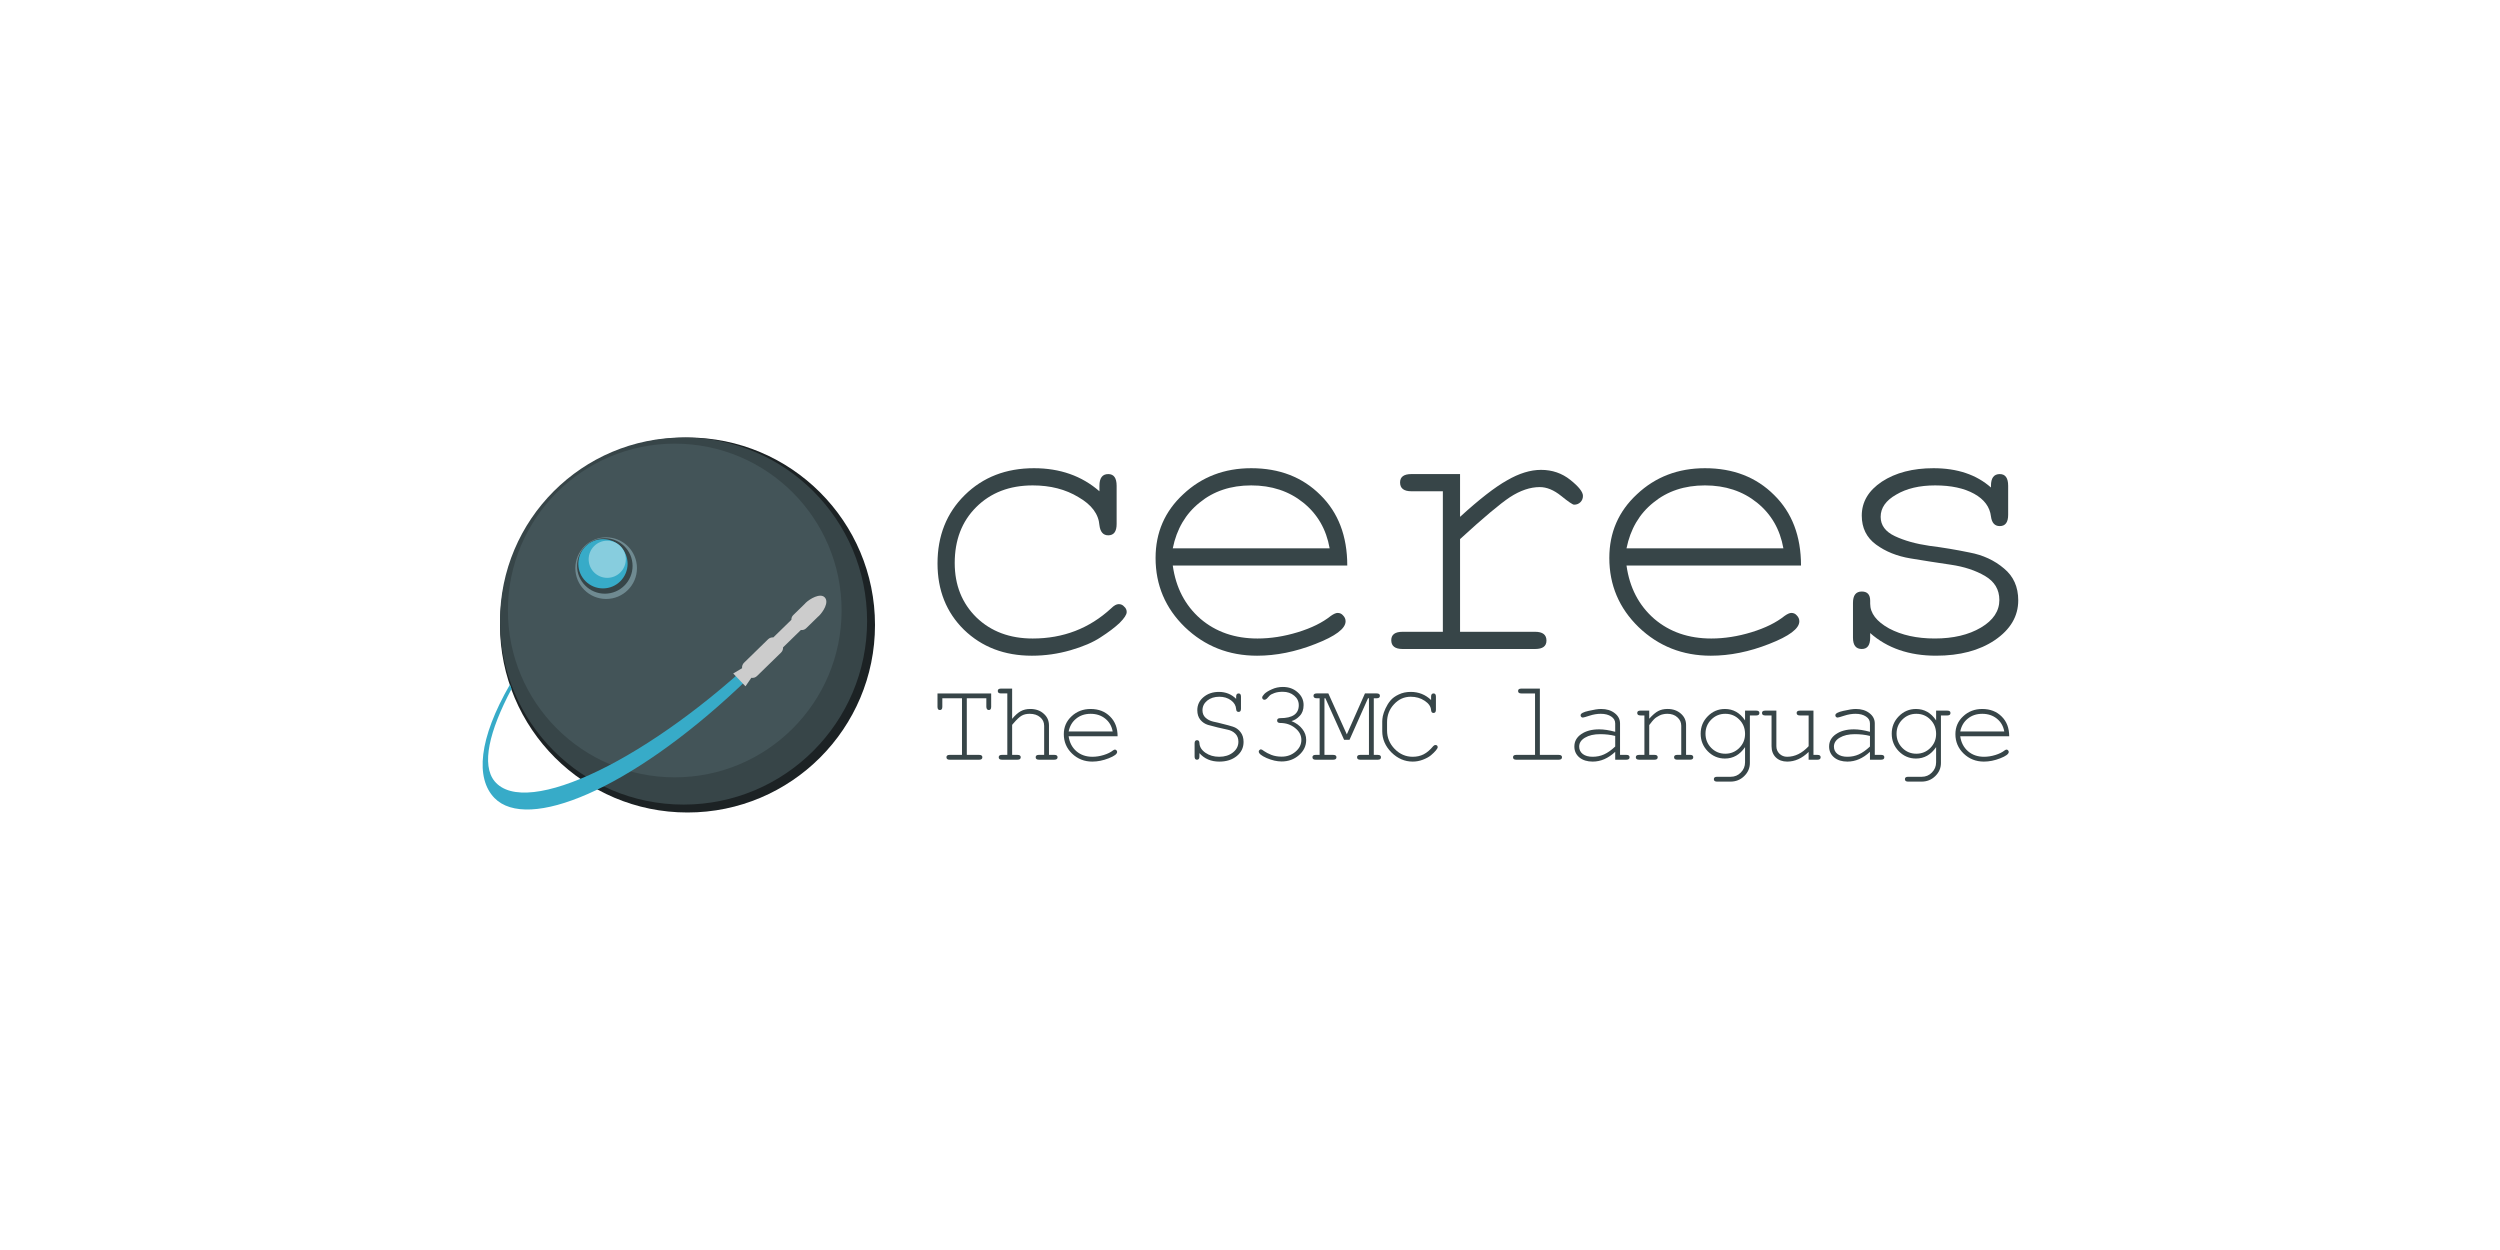
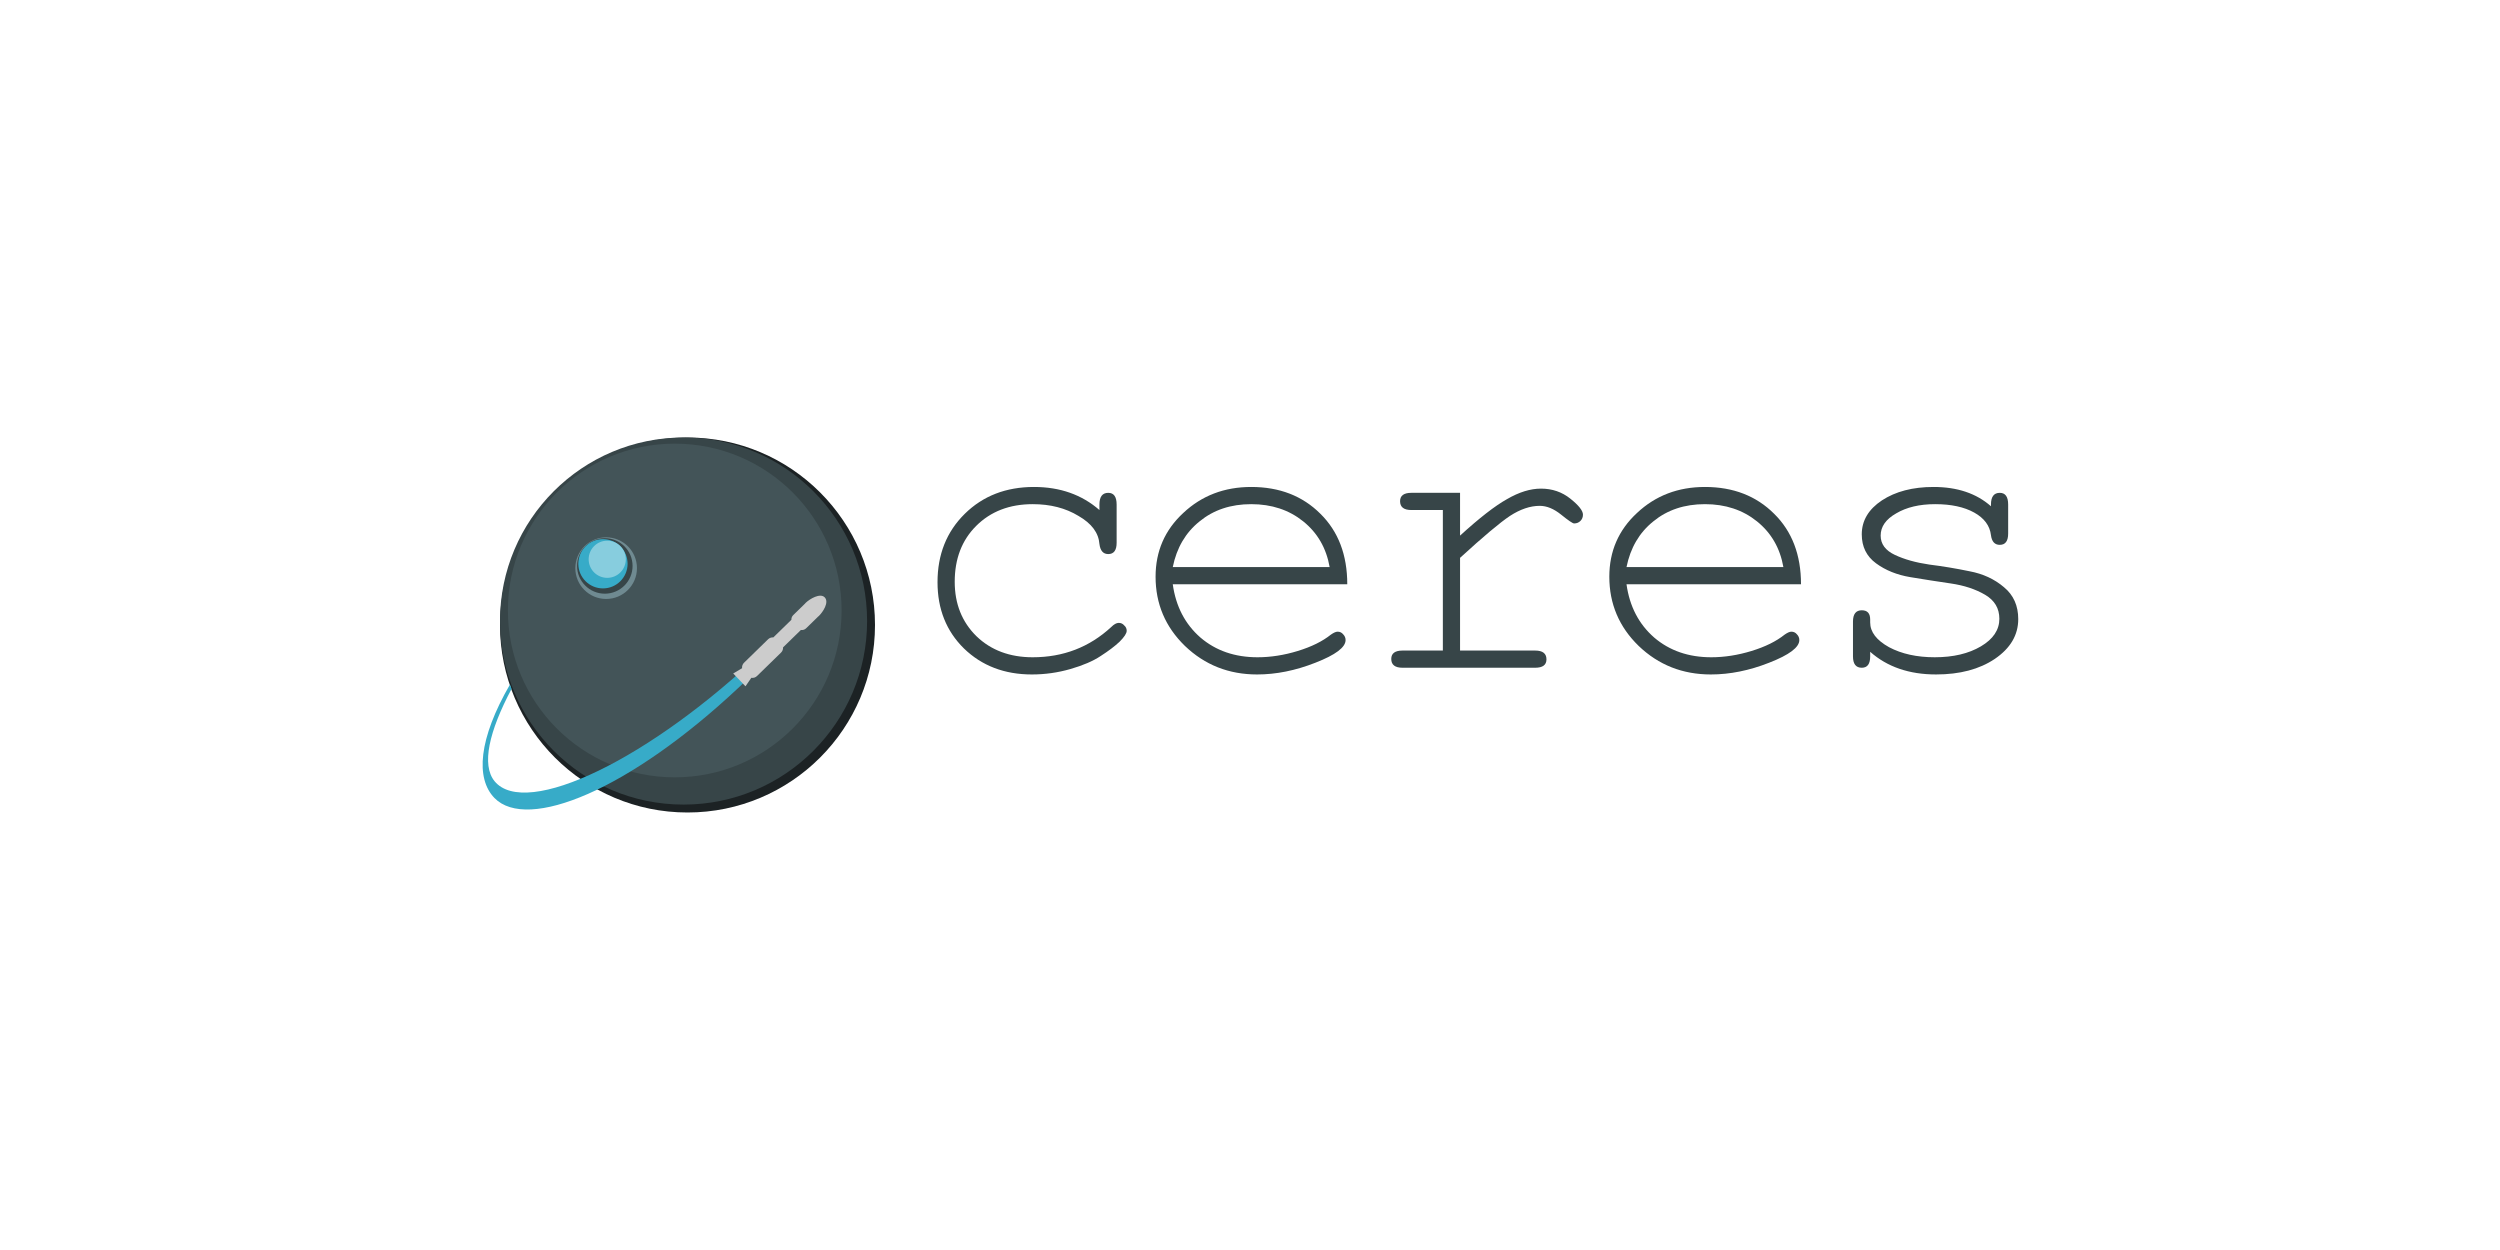
<svg xmlns="http://www.w3.org/2000/svg" width="400mm" height="200mm" viewBox="0 0 400 200" version="1.1" id="svg8">
  <defs id="defs2" />
  <g id="layer1" transform="translate(0,-97)">
    <g id="g949" transform="matrix(0.7442684,0,0,0.7442684,34.79985,51.07391)">
      <circle r="40.308" cy="196.066" cx="101.039" id="path815" style="fill:#1c2224;fill-opacity:1;stroke:none;stroke-width:0.403" />
      <circle style="fill:#374548;fill-opacity:1;stroke:none;stroke-width:0.395" id="circle823" cx="100.189" cy="195.216" r="39.458" />
      <circle r="35.867" cy="192.948" cx="98.299" id="circle825" style="fill:#435458;fill-opacity:1;stroke:none;stroke-width:0.359" />
      <path id="ellipse841" transform="matrix(0.2645833,0,0,0.2645833,0,97)" d="m 458.677,384.514 c -3.315,3.315 -10.453,6.355 -13.841,9.619 -92.842,89.343 -194.364,137.957 -219.705,107.238 -10.817,-13.235 -4.483,-40.612 13.811,-75.049 -0.45,-1.18 -0.885,-2.366 -1.305,-3.557 -25.531,44.193 -28.092,76.231 -12.633,92.191 26.861,27.545 109.729,-6.417 198.644,-89.874 3.267,-3.066 6.542,-6.199 9.822,-9.399 9.702,-9.466 11.795,-12.35 25.461,-26.794 -1.325,-0.552 0.625,-3.269 -0.255,-4.376 z" style="fill:#37abc8;fill-opacity:1;stroke:none;stroke-width:1.111" />
      <circle r="6.625" cy="183.844" cx="83.549" id="circle827" style="fill:#6f8a91;fill-opacity:1;stroke:none;stroke-width:0.066" />
      <circle style="fill:#374548;fill-opacity:1;stroke:none;stroke-width:0.06" id="circle817" cx="83.266" cy="183.371" r="5.964" />
      <circle r="5.296" cy="182.903" cx="82.865" id="circle819" style="fill:#37abc8;fill-opacity:1;stroke:none;stroke-width:0.053" />
      <circle style="fill:#87cdde;fill-opacity:1;stroke:none;stroke-width:0.04" id="circle821" cx="83.786" cy="181.935" r="3.996" />
      <path style="fill:#cccccc;fill-opacity:1;stroke:none;stroke-width:0.184" d="m 130.535,190.123 c -0.978,-1.002 -3.218,0.331 -4.105,1.196 -0.062,0.061 -0.113,0.12 -0.154,0.178 -0.005,0.006 -0.011,0.011 -0.017,0.015 l -2.492,2.43 c -0.281,0.274 -0.412,0.642 -0.394,1.004 l -3.885,3.789 c -0.398,-0.038 -0.81,0.093 -1.12,0.395 l -5.178,5.05 c -0.326,0.318 -0.465,0.753 -0.416,1.172 l -1.908,1.134 2.638,2.761 1.257,-1.827 c 0.428,0.072 0.882,-0.054 1.217,-0.381 l 5.178,-5.05 c 0.31,-0.303 0.451,-0.711 0.423,-1.11 l 3.837,-3.742 c 0.394,0.062 0.811,-0.056 1.12,-0.357 l 2.492,-2.43 c 0.023,-0.022 0.044,-0.046 0.064,-0.069 0.061,-0.041 0.123,-0.092 0.187,-0.154 0.888,-0.866 2.261,-2.947 1.257,-4.005 z" id="path885" />
    </g>
-     <g aria-label="ceres" transform="matrix(1.592462,0,0,1.592462,-865.8555,-267.1096)" style="font-style:normal;font-variant:normal;font-weight:normal;font-stretch:normal;font-size:42.145px;line-height:1.25;font-family:FreeMono;-inkscape-font-specification:'FreeMono, Normal';font-variant-ligatures:normal;font-variant-caps:normal;font-variant-numeric:normal;font-feature-settings:normal;text-align:start;letter-spacing:0px;word-spacing:0px;writing-mode:lr-tb;text-anchor:start;fill:#374548;fill-opacity:1;stroke:none" id="flowRoot951">
+     <g aria-label="ceres" transform="matrix(1.592462,0,0,1.592462,-865.8555,-264.1085)" style="font-style:normal;font-variant:normal;font-weight:normal;font-stretch:normal;font-size:42.145px;line-height:1.25;font-family:FreeMono;-inkscape-font-specification:'FreeMono, Normal';font-variant-ligatures:normal;font-variant-caps:normal;font-variant-numeric:normal;font-feature-settings:normal;text-align:start;letter-spacing:0px;word-spacing:0px;writing-mode:lr-tb;text-anchor:start;fill:#374548;fill-opacity:1;stroke:none" id="flowRoot951">
      <path d="m 656.923,290.144 q 0,0.379 -0.716,1.096 -0.716,0.674 -1.897,1.433 -1.138,0.759 -3.034,1.306 -1.897,0.548 -3.877,0.548 -4.13,0 -6.827,-2.613 -2.655,-2.613 -2.655,-6.659 0,-4.172 2.739,-6.87 2.739,-2.697 6.954,-2.697 3.919,0 6.575,2.318 v -0.548 q 0,-1.18 0.885,-1.18 0.843,0 0.843,1.18 v 3.835 q 0,1.138 -0.843,1.138 -0.759,0 -0.885,-1.011 -0.126,-1.686 -2.107,-2.824 -1.939,-1.18 -4.594,-1.18 -3.498,0 -5.69,2.192 -2.149,2.149 -2.149,5.605 0,3.329 2.192,5.479 2.192,2.107 5.647,2.107 4.594,0 7.881,-3.034 0.421,-0.421 0.759,-0.421 0.337,0 0.548,0.253 0.253,0.211 0.253,0.548 z" style="font-style:normal;font-variant:normal;font-weight:normal;font-stretch:normal;font-size:42.145px;font-family:FreeMono;-inkscape-font-specification:'FreeMono, Normal';font-variant-ligatures:normal;font-variant-caps:normal;font-variant-numeric:normal;font-feature-settings:normal;text-align:start;letter-spacing:-2.492px;writing-mode:lr-tb;text-anchor:start;fill:#374548;fill-opacity:1" id="path999" />
      <path d="m 679.085,285.466 h -17.532 q 0.464,3.329 2.782,5.352 2.318,1.981 5.732,1.981 1.981,0 4.046,-0.632 2.065,-0.632 3.329,-1.644 0.421,-0.295 0.674,-0.295 0.337,0 0.548,0.253 0.253,0.253 0.253,0.59 0,1.096 -3.034,2.276 -2.992,1.18 -5.858,1.18 -4.257,0 -7.249,-2.866 -2.95,-2.866 -2.95,-6.954 0,-3.835 2.782,-6.406 2.782,-2.613 6.827,-2.613 4.257,0 6.954,2.697 2.697,2.655 2.697,7.08 z m -17.532,-1.728 h 15.762 q -0.506,-2.866 -2.655,-4.594 -2.149,-1.728 -5.226,-1.728 -3.077,0 -5.184,1.728 -2.107,1.686 -2.697,4.594 z" style="font-style:normal;font-variant:normal;font-weight:normal;font-stretch:normal;font-size:42.145px;font-family:FreeMono;-inkscape-font-specification:'FreeMono, Normal';font-variant-ligatures:normal;font-variant-caps:normal;font-variant-numeric:normal;font-feature-settings:normal;text-align:start;letter-spacing:-2.492px;writing-mode:lr-tb;text-anchor:start;fill:#374548;fill-opacity:1" id="path1001" />
      <path d="m 701.88,279.355 q -0.211,0 -1.306,-0.885 -1.096,-0.885 -2.149,-0.885 -1.433,0 -2.992,1.011 -1.517,1.011 -5.015,4.214 v 9.314 h 7.544 q 1.138,0 1.138,0.885 0,0.843 -1.138,0.843 h -13.318 q -1.138,0 -1.138,-0.885 0,-0.843 1.138,-0.843 h 4.046 v -14.119 h -3.161 q -1.138,0 -1.138,-0.885 0,-0.843 1.138,-0.843 h 4.889 v 4.299 q 2.908,-2.655 4.72,-3.667 1.812,-1.054 3.414,-1.054 1.686,0 2.95,1.011 1.264,1.011 1.264,1.602 0,0.379 -0.253,0.632 -0.253,0.253 -0.632,0.253 z" style="font-style:normal;font-variant:normal;font-weight:normal;font-stretch:normal;font-size:42.145px;font-family:FreeMono;-inkscape-font-specification:'FreeMono, Normal';font-variant-ligatures:normal;font-variant-caps:normal;font-variant-numeric:normal;font-feature-settings:normal;text-align:start;letter-spacing:-2.492px;writing-mode:lr-tb;text-anchor:start;fill:#374548;fill-opacity:1" id="path1003" />
      <path d="m 724.674,285.466 h -17.532 q 0.464,3.329 2.782,5.352 2.318,1.981 5.732,1.981 1.981,0 4.046,-0.632 2.065,-0.632 3.329,-1.644 0.421,-0.295 0.674,-0.295 0.337,0 0.548,0.253 0.253,0.253 0.253,0.59 0,1.096 -3.034,2.276 -2.992,1.18 -5.858,1.18 -4.257,0 -7.249,-2.866 -2.95,-2.866 -2.95,-6.954 0,-3.835 2.782,-6.406 2.782,-2.613 6.827,-2.613 4.257,0 6.954,2.697 2.697,2.655 2.697,7.08 z m -17.532,-1.728 h 15.762 q -0.506,-2.866 -2.655,-4.594 -2.149,-1.728 -5.226,-1.728 -3.077,0 -5.184,1.728 -2.107,1.686 -2.697,4.594 z" style="font-style:normal;font-variant:normal;font-weight:normal;font-stretch:normal;font-size:42.145px;font-family:FreeMono;-inkscape-font-specification:'FreeMono, Normal';font-variant-ligatures:normal;font-variant-caps:normal;font-variant-numeric:normal;font-feature-settings:normal;text-align:start;letter-spacing:-2.492px;writing-mode:lr-tb;text-anchor:start;fill:#374548;fill-opacity:1" id="path1005" />
      <path d="m 744.603,288.922 q 0,-1.559 -1.433,-2.402 -1.433,-0.843 -3.456,-1.138 -2.023,-0.295 -4.046,-0.632 -2.023,-0.337 -3.456,-1.391 -1.433,-1.054 -1.433,-2.908 0,-2.065 2.023,-3.414 2.065,-1.349 5.184,-1.349 3.582,0 5.774,1.939 v -0.169 q 0,-1.18 0.885,-1.18 0.843,0 0.843,1.18 v 2.908 q 0,1.138 -0.843,1.138 -0.759,0 -0.885,-0.969 -0.169,-1.433 -1.686,-2.276 -1.517,-0.843 -3.919,-0.843 -2.36,0 -3.919,0.927 -1.559,0.885 -1.559,2.234 0,1.264 1.433,1.939 1.433,0.674 3.456,0.969 2.023,0.253 4.046,0.674 2.023,0.379 3.456,1.601 1.433,1.18 1.433,3.203 0,2.402 -2.36,4.004 -2.318,1.559 -5.9,1.559 -4.046,0 -6.617,-2.276 v 0.464 q 0,1.138 -0.843,1.138 -0.885,0 -0.885,-1.138 v -3.498 q 0,-1.138 0.885,-1.138 0.843,0 0.843,0.927 v 0.295 q 0,1.433 1.897,2.487 1.897,1.011 4.594,1.011 2.782,0 4.636,-1.096 1.854,-1.096 1.854,-2.782 z" style="font-style:normal;font-variant:normal;font-weight:normal;font-stretch:normal;font-size:42.145px;font-family:FreeMono;-inkscape-font-specification:'FreeMono, Normal';font-variant-ligatures:normal;font-variant-caps:normal;font-variant-numeric:normal;font-feature-settings:normal;text-align:start;letter-spacing:-2.492px;writing-mode:lr-tb;text-anchor:start;fill:#374548;fill-opacity:1" id="path1007" />
    </g>
-     <g aria-label="The S3MC language " transform="matrix(1.328483,0,0,1.328483,-694.1125,-171.8247)" style="font-style:normal;font-variant:normal;font-weight:normal;font-stretch:normal;font-size:42.145px;line-height:1.25;font-family:FreeMono;-inkscape-font-specification:'FreeMono, Normal';font-variant-ligatures:normal;font-variant-caps:normal;font-variant-numeric:normal;font-feature-settings:normal;text-align:start;letter-spacing:0px;word-spacing:0px;writing-mode:lr-tb;text-anchor:start;fill:#374548;fill-opacity:1;stroke:none" id="flowRoot973">
-       <path d="m 638.926,293.272 h 1.489 q 0.383,0 0.383,0.284 0,0.298 -0.383,0.298 h -3.559 q -0.383,0 -0.383,-0.298 0,-0.284 0.383,-0.284 h 1.489 v -6.82 h -2.368 v 1.035 q 0,0.383 -0.298,0.383 -0.284,0 -0.284,-0.383 v -1.616 h 6.465 v 1.616 q 0,0.383 -0.284,0.383 -0.128,0 -0.213,-0.099 -0.085,-0.113 -0.085,-0.284 v -1.035 h -2.354 z" style="font-style:normal;font-variant:normal;font-weight:normal;font-stretch:normal;font-size:14.178px;font-family:FreeMono;-inkscape-font-specification:'FreeMono, Normal';font-variant-ligatures:normal;font-variant-caps:normal;font-variant-numeric:normal;font-feature-settings:normal;text-align:start;letter-spacing:-0.836px;writing-mode:lr-tb;text-anchor:start;fill:#374548;fill-opacity:1" id="path1010" />
-       <path d="m 648.241,289.77 q 0,-0.638 -0.482,-1.035 -0.482,-0.411 -1.262,-0.411 -0.595,0 -0.992,0.241 -0.383,0.227 -0.964,0.907 l -0.156,0.184 v 3.615 h 0.638 q 0.397,0 0.397,0.284 0,0.298 -0.397,0.298 h -1.871 q -0.383,0 -0.383,-0.298 0,-0.284 0.383,-0.284 h 0.652 v -7.401 h -0.766 q -0.383,0 -0.383,-0.298 0,-0.284 0.383,-0.284 h 1.347 v 3.644 q 0.539,-0.652 1.035,-0.922 0.496,-0.269 1.148,-0.269 0.992,0 1.616,0.567 0.638,0.553 0.638,1.418 v 3.544 h 0.638 q 0.397,0 0.397,0.284 0,0.298 -0.397,0.298 h -1.857 q -0.383,0 -0.383,-0.298 0,-0.284 0.383,-0.284 h 0.638 z" style="font-style:normal;font-variant:normal;font-weight:normal;font-stretch:normal;font-size:14.178px;font-family:FreeMono;-inkscape-font-specification:'FreeMono, Normal';font-variant-ligatures:normal;font-variant-caps:normal;font-variant-numeric:normal;font-feature-settings:normal;text-align:start;letter-spacing:-0.836px;writing-mode:lr-tb;text-anchor:start;fill:#374548;fill-opacity:1" id="path1012" />
-       <path d="m 657.088,291.032 h -5.898 q 0.156,1.12 0.936,1.801 0.78,0.666 1.928,0.666 0.666,0 1.361,-0.213 0.695,-0.213 1.12,-0.553 0.142,-0.099 0.227,-0.099 0.113,0 0.184,0.085 0.085,0.085 0.085,0.198 0,0.369 -1.021,0.766 -1.007,0.397 -1.971,0.397 -1.432,0 -2.439,-0.964 -0.992,-0.964 -0.992,-2.339 0,-1.29 0.936,-2.155 0.936,-0.879 2.297,-0.879 1.432,0 2.339,0.907 0.907,0.893 0.907,2.382 z m -5.898,-0.581 h 5.303 q -0.17,-0.964 -0.893,-1.545 -0.723,-0.581 -1.758,-0.581 -1.035,0 -1.744,0.581 -0.709,0.567 -0.907,1.545 z" style="font-style:normal;font-variant:normal;font-weight:normal;font-stretch:normal;font-size:14.178px;font-family:FreeMono;-inkscape-font-specification:'FreeMono, Normal';font-variant-ligatures:normal;font-variant-caps:normal;font-variant-numeric:normal;font-feature-settings:normal;text-align:start;letter-spacing:-0.836px;writing-mode:lr-tb;text-anchor:start;fill:#374548;fill-opacity:1" id="path1014" />
-       <path d="m 671.635,291.684 q 0,-0.595 -0.369,-0.964 -0.369,-0.369 -0.922,-0.482 -0.539,-0.128 -1.191,-0.269 -0.638,-0.156 -1.191,-0.312 -0.539,-0.17 -0.907,-0.61 -0.369,-0.454 -0.369,-1.163 0,-0.936 0.737,-1.56 0.751,-0.638 1.871,-0.638 1.219,0 2.07,0.837 v -0.269 q 0,-0.383 0.298,-0.383 0.284,0 0.284,0.383 v 1.46 q 0,0.383 -0.284,0.383 -0.284,0 -0.298,-0.34 -0.043,-0.638 -0.624,-1.063 -0.581,-0.425 -1.404,-0.425 -0.879,0 -1.46,0.468 -0.567,0.468 -0.567,1.163 0,0.553 0.369,0.893 0.369,0.34 0.907,0.468 0.553,0.113 1.191,0.284 0.652,0.156 1.191,0.326 0.553,0.17 0.922,0.652 0.369,0.468 0.369,1.191 0,1.035 -0.822,1.701 -0.822,0.666 -2.098,0.666 -1.503,0 -2.396,-1.021 v 0.411 q 0,0.383 -0.298,0.383 -0.284,0 -0.284,-0.383 v -1.588 q 0,-0.383 0.298,-0.383 0.269,0 0.284,0.34 0.028,0.695 0.723,1.177 0.695,0.482 1.659,0.482 0.992,0 1.645,-0.51 0.666,-0.525 0.666,-1.304 z" style="font-style:normal;font-variant:normal;font-weight:normal;font-stretch:normal;font-size:14.178px;font-family:FreeMono;-inkscape-font-specification:'FreeMono, Normal';font-variant-ligatures:normal;font-variant-caps:normal;font-variant-numeric:normal;font-feature-settings:normal;text-align:start;letter-spacing:-0.836px;writing-mode:lr-tb;text-anchor:start;fill:#374548;fill-opacity:1" id="path1016" />
-       <path d="m 674.498,286.367 q 0,-0.156 0.269,-0.44 0.284,-0.284 0.893,-0.553 0.61,-0.284 1.333,-0.284 1.063,0 1.772,0.638 0.723,0.624 0.723,1.545 0,0.822 -0.468,1.304 -0.454,0.482 -0.992,0.624 0.836,0.34 1.304,0.95 0.468,0.595 0.468,1.319 0,1.078 -0.879,1.843 -0.865,0.751 -2.084,0.751 -0.836,0 -1.801,-0.411 -0.95,-0.425 -0.95,-0.78 0,-0.099 0.085,-0.184 0.085,-0.085 0.184,-0.085 0.099,0 0.397,0.227 0.298,0.213 0.851,0.44 0.553,0.213 1.248,0.213 0.964,0 1.659,-0.595 0.709,-0.595 0.709,-1.418 0,-0.837 -0.751,-1.432 -0.751,-0.61 -1.786,-0.61 -0.383,0 -0.383,-0.298 0,-0.284 0.383,-0.284 2.226,0 2.226,-1.56 0,-0.695 -0.553,-1.148 -0.553,-0.468 -1.375,-0.468 -0.595,0 -1.021,0.156 -0.411,0.142 -0.581,0.326 -0.156,0.184 -0.312,0.34 -0.156,0.142 -0.284,0.142 -0.113,0 -0.198,-0.071 -0.085,-0.085 -0.085,-0.198 z" style="font-style:normal;font-variant:normal;font-weight:normal;font-stretch:normal;font-size:14.178px;font-family:FreeMono;-inkscape-font-specification:'FreeMono, Normal';font-variant-ligatures:normal;font-variant-caps:normal;font-variant-numeric:normal;font-feature-settings:normal;text-align:start;letter-spacing:-0.836px;writing-mode:lr-tb;text-anchor:start;fill:#374548;fill-opacity:1" id="path1018" />
-       <path d="m 685.018,291.457 h -0.652 l -2.254,-5.005 h -0.113 v 6.82 h 1.049 q 0.397,0 0.397,0.284 0,0.298 -0.397,0.298 h -2.112 q -0.383,0 -0.383,-0.298 0,-0.284 0.383,-0.284 h 0.482 v -6.82 h -0.354 q -0.383,0 -0.383,-0.298 0,-0.284 0.383,-0.284 h 1.404 l 2.226,4.934 2.183,-4.934 h 1.418 q 0.383,0 0.383,0.284 0,0.298 -0.383,0.298 h -0.354 v 6.82 h 0.482 q 0.383,0 0.383,0.284 0,0.298 -0.383,0.298 h -2.113 q -0.383,0 -0.383,-0.298 0,-0.284 0.383,-0.284 h 1.049 v -6.82 h -0.113 z" style="font-style:normal;font-variant:normal;font-weight:normal;font-stretch:normal;font-size:14.178px;font-family:FreeMono;-inkscape-font-specification:'FreeMono, Normal';font-variant-ligatures:normal;font-variant-caps:normal;font-variant-numeric:normal;font-feature-settings:normal;text-align:start;letter-spacing:-0.836px;writing-mode:lr-tb;text-anchor:start;fill:#374548;fill-opacity:1" id="path1020" />
-       <path d="m 688.96,289.245 q 0,-0.269 0.071,-0.652 0.085,-0.397 0.326,-0.922 0.241,-0.525 0.595,-0.95 0.354,-0.425 0.992,-0.723 0.638,-0.312 1.446,-0.312 1.432,0 2.453,0.978 v -0.411 q 0,-0.383 0.298,-0.383 0.284,0 0.284,0.383 v 1.588 q 0,0.383 -0.298,0.383 -0.255,0 -0.284,-0.34 -0.043,-0.652 -0.78,-1.134 -0.723,-0.482 -1.673,-0.482 -1.177,0 -2.013,0.907 -0.837,0.893 -0.837,2.155 v 1.007 q 0,1.276 0.922,2.226 0.922,0.936 2.169,0.936 0.737,0 1.319,-0.298 0.581,-0.298 1.148,-0.978 0.128,-0.142 0.255,-0.142 0.284,0 0.284,0.269 0,0.128 -0.227,0.397 -0.227,0.269 -0.595,0.581 -0.369,0.298 -0.964,0.525 -0.595,0.227 -1.219,0.227 -1.446,0 -2.566,-1.106 -1.106,-1.12 -1.106,-2.552 z" style="font-style:normal;font-variant:normal;font-weight:normal;font-stretch:normal;font-size:14.178px;font-family:FreeMono;-inkscape-font-specification:'FreeMono, Normal';font-variant-ligatures:normal;font-variant-caps:normal;font-variant-numeric:normal;font-feature-settings:normal;text-align:start;letter-spacing:-0.836px;writing-mode:lr-tb;text-anchor:start;fill:#374548;fill-opacity:1" id="path1022" />
-       <path d="m 707.944,285.29 v 7.982 h 2.268 q 0.397,0 0.397,0.284 0,0.298 -0.397,0.298 h -5.118 q -0.383,0 -0.383,-0.298 0,-0.284 0.383,-0.284 h 2.268 v -7.401 h -1.659 q -0.383,0 -0.383,-0.298 0,-0.284 0.383,-0.284 z" style="font-style:normal;font-variant:normal;font-weight:normal;font-stretch:normal;font-size:14.178px;font-family:FreeMono;-inkscape-font-specification:'FreeMono, Normal';font-variant-ligatures:normal;font-variant-caps:normal;font-variant-numeric:normal;font-feature-settings:normal;text-align:start;letter-spacing:-0.836px;writing-mode:lr-tb;text-anchor:start;fill:#374548;fill-opacity:1" id="path1024" />
-       <path d="m 712.85,288.494 q 0,-0.312 0.964,-0.525 0.964,-0.227 1.503,-0.227 0.992,0 1.63,0.496 0.652,0.496 0.652,1.248 v 3.785 h 0.766 q 0.383,0 0.383,0.284 0,0.298 -0.383,0.298 h -1.347 v -0.95 q -1.262,1.177 -2.708,1.177 -0.992,0 -1.602,-0.496 -0.61,-0.51 -0.61,-1.319 0,-0.922 0.822,-1.489 0.836,-0.581 2.169,-0.581 0.836,0 1.928,0.298 v -1.007 q 0,-0.525 -0.482,-0.837 -0.482,-0.326 -1.262,-0.326 -0.652,0 -1.347,0.227 -0.695,0.227 -0.808,0.227 -0.113,0 -0.198,-0.085 -0.071,-0.085 -0.071,-0.198 z m 4.168,3.771 v -1.276 q -0.851,-0.213 -1.815,-0.213 -1.12,0 -1.829,0.425 -0.695,0.411 -0.695,1.078 0,0.553 0.44,0.893 0.44,0.326 1.177,0.326 0.751,0 1.375,-0.284 0.638,-0.284 1.347,-0.95 z" style="font-style:normal;font-variant:normal;font-weight:normal;font-stretch:normal;font-size:14.178px;font-family:FreeMono;-inkscape-font-specification:'FreeMono, Normal';font-variant-ligatures:normal;font-variant-caps:normal;font-variant-numeric:normal;font-feature-settings:normal;text-align:start;letter-spacing:-0.836px;writing-mode:lr-tb;text-anchor:start;fill:#374548;fill-opacity:1" id="path1026" />
-       <path d="m 723.27,288.324 q -0.255,0 -0.496,0.057 -0.227,0.043 -0.44,0.156 -0.198,0.099 -0.34,0.198 -0.142,0.085 -0.312,0.255 -0.156,0.17 -0.227,0.255 -0.057,0.071 -0.198,0.255 -0.128,0.17 -0.142,0.184 v 3.587 h 0.638 q 0.383,0 0.383,0.284 0,0.298 -0.383,0.298 h -1.857 q -0.397,0 -0.397,-0.298 0,-0.284 0.397,-0.284 h 0.638 v -4.75 h -0.482 q -0.383,0 -0.383,-0.298 0,-0.284 0.383,-0.284 h 1.063 v 0.978 q 0.61,-0.681 1.078,-0.922 0.468,-0.255 1.134,-0.255 0.95,0 1.588,0.553 0.638,0.553 0.638,1.375 v 3.601 h 0.482 q 0.383,0 0.383,0.284 0,0.298 -0.383,0.298 h -1.545 q -0.383,0 -0.383,-0.298 0,-0.284 0.383,-0.284 h 0.482 v -3.502 q 0,-0.61 -0.468,-1.021 -0.454,-0.425 -1.233,-0.425 z" style="font-style:normal;font-variant:normal;font-weight:normal;font-stretch:normal;font-size:14.178px;font-family:FreeMono;-inkscape-font-specification:'FreeMono, Normal';font-variant-ligatures:normal;font-variant-caps:normal;font-variant-numeric:normal;font-feature-settings:normal;text-align:start;letter-spacing:-0.836px;writing-mode:lr-tb;text-anchor:start;fill:#374548;fill-opacity:1" id="path1028" />
-       <path d="m 732.656,289.118 v -1.177 h 1.347 q 0.383,0 0.383,0.284 0,0.298 -0.383,0.298 h -0.766 v 5.728 q 0,0.907 -0.681,1.574 -0.681,0.666 -1.659,0.666 h -1.616 q -0.383,0 -0.383,-0.298 0,-0.284 0.383,-0.284 h 1.645 q 0.723,0 1.219,-0.51 0.51,-0.51 0.51,-1.233 v -1.829 q -0.936,1.375 -2.424,1.375 -1.205,0 -2.07,-0.879 -0.851,-0.879 -0.851,-2.113 0,-1.233 0.851,-2.098 0.865,-0.879 2.07,-0.879 1.503,0 2.424,1.375 z m -2.382,-0.794 q -0.992,0 -1.687,0.695 -0.695,0.695 -0.695,1.701 0,1.007 0.695,1.716 0.695,0.695 1.687,0.695 0.992,0 1.687,-0.695 0.695,-0.695 0.695,-1.687 0,-1.035 -0.695,-1.73 -0.681,-0.695 -1.687,-0.695 z" style="font-style:normal;font-variant:normal;font-weight:normal;font-stretch:normal;font-size:14.178px;font-family:FreeMono;-inkscape-font-specification:'FreeMono, Normal';font-variant-ligatures:normal;font-variant-caps:normal;font-variant-numeric:normal;font-feature-settings:normal;text-align:start;letter-spacing:-0.836px;writing-mode:lr-tb;text-anchor:start;fill:#374548;fill-opacity:1" id="path1030" />
-       <path d="m 740.312,293.853 v -0.936 q -1.191,1.163 -2.58,1.163 -0.851,0 -1.375,-0.51 -0.51,-0.51 -0.51,-1.347 v -3.7 h -0.766 q -0.383,0 -0.383,-0.298 0,-0.284 0.383,-0.284 h 1.347 v 4.282 q 0,0.539 0.369,0.907 0.383,0.369 0.922,0.369 1.418,0 2.595,-1.276 v -3.7 h -1.049 q -0.397,0 -0.397,-0.298 0,-0.284 0.397,-0.284 h 1.63 v 5.331 h 0.482 q 0.383,0 0.383,0.284 0,0.298 -0.383,0.298 z" style="font-style:normal;font-variant:normal;font-weight:normal;font-stretch:normal;font-size:14.178px;font-family:FreeMono;-inkscape-font-specification:'FreeMono, Normal';font-variant-ligatures:normal;font-variant-caps:normal;font-variant-numeric:normal;font-feature-settings:normal;text-align:start;letter-spacing:-0.836px;writing-mode:lr-tb;text-anchor:start;fill:#374548;fill-opacity:1" id="path1032" />
-       <path d="m 743.531,288.494 q 0,-0.312 0.964,-0.525 0.964,-0.227 1.503,-0.227 0.992,0 1.63,0.496 0.652,0.496 0.652,1.248 v 3.785 h 0.766 q 0.383,0 0.383,0.284 0,0.298 -0.383,0.298 h -1.347 v -0.95 q -1.262,1.177 -2.708,1.177 -0.992,0 -1.602,-0.496 -0.61,-0.51 -0.61,-1.319 0,-0.922 0.822,-1.489 0.837,-0.581 2.169,-0.581 0.837,0 1.928,0.298 v -1.007 q 0,-0.525 -0.482,-0.837 -0.482,-0.326 -1.262,-0.326 -0.652,0 -1.347,0.227 -0.695,0.227 -0.808,0.227 -0.113,0 -0.198,-0.085 -0.071,-0.085 -0.071,-0.198 z m 4.168,3.771 v -1.276 q -0.851,-0.213 -1.815,-0.213 -1.12,0 -1.829,0.425 -0.695,0.411 -0.695,1.078 0,0.553 0.44,0.893 0.44,0.326 1.177,0.326 0.751,0 1.375,-0.284 0.638,-0.284 1.347,-0.95 z" style="font-style:normal;font-variant:normal;font-weight:normal;font-stretch:normal;font-size:14.178px;font-family:FreeMono;-inkscape-font-specification:'FreeMono, Normal';font-variant-ligatures:normal;font-variant-caps:normal;font-variant-numeric:normal;font-feature-settings:normal;text-align:start;letter-spacing:-0.836px;writing-mode:lr-tb;text-anchor:start;fill:#374548;fill-opacity:1" id="path1034" />
-       <path d="m 755.667,289.118 v -1.177 h 1.347 q 0.383,0 0.383,0.284 0,0.298 -0.383,0.298 h -0.766 v 5.728 q 0,0.907 -0.681,1.574 -0.681,0.666 -1.659,0.666 h -1.616 q -0.383,0 -0.383,-0.298 0,-0.284 0.383,-0.284 h 1.645 q 0.723,0 1.219,-0.51 0.51,-0.51 0.51,-1.233 v -1.829 q -0.936,1.375 -2.424,1.375 -1.205,0 -2.07,-0.879 -0.851,-0.879 -0.851,-2.113 0,-1.233 0.851,-2.098 0.865,-0.879 2.07,-0.879 1.503,0 2.424,1.375 z m -2.382,-0.794 q -0.992,0 -1.687,0.695 -0.695,0.695 -0.695,1.701 0,1.007 0.695,1.716 0.695,0.695 1.687,0.695 0.992,0 1.687,-0.695 0.695,-0.695 0.695,-1.687 0,-1.035 -0.695,-1.73 -0.681,-0.695 -1.687,-0.695 z" style="font-style:normal;font-variant:normal;font-weight:normal;font-stretch:normal;font-size:14.178px;font-family:FreeMono;-inkscape-font-specification:'FreeMono, Normal';font-variant-ligatures:normal;font-variant-caps:normal;font-variant-numeric:normal;font-feature-settings:normal;text-align:start;letter-spacing:-0.836px;writing-mode:lr-tb;text-anchor:start;fill:#374548;fill-opacity:1" id="path1036" />
-       <path d="m 764.471,291.032 h -5.898 q 0.156,1.12 0.936,1.801 0.78,0.666 1.928,0.666 0.666,0 1.361,-0.213 0.695,-0.213 1.12,-0.553 0.142,-0.099 0.227,-0.099 0.113,0 0.184,0.085 0.085,0.085 0.085,0.198 0,0.369 -1.021,0.766 -1.007,0.397 -1.971,0.397 -1.432,0 -2.439,-0.964 -0.992,-0.964 -0.992,-2.339 0,-1.29 0.936,-2.155 0.936,-0.879 2.297,-0.879 1.432,0 2.339,0.907 0.907,0.893 0.907,2.382 z m -5.898,-0.581 h 5.303 q -0.17,-0.964 -0.893,-1.545 -0.723,-0.581 -1.758,-0.581 -1.035,0 -1.744,0.581 -0.709,0.567 -0.907,1.545 z" style="font-style:normal;font-variant:normal;font-weight:normal;font-stretch:normal;font-size:14.178px;font-family:FreeMono;-inkscape-font-specification:'FreeMono, Normal';font-variant-ligatures:normal;font-variant-caps:normal;font-variant-numeric:normal;font-feature-settings:normal;text-align:start;letter-spacing:-0.836px;writing-mode:lr-tb;text-anchor:start;fill:#374548;fill-opacity:1" id="path1038" />
+     <g aria-label="The S3MC language " transform="matrix(1.366864,0,0,1.366864,-718.4994,-179.7656)" style="font-style:normal;font-variant:normal;font-weight:normal;font-stretch:normal;font-size:42.145px;line-height:1.25;font-family:FreeMono;-inkscape-font-specification:'FreeMono, Normal';font-variant-ligatures:normal;font-variant-caps:normal;font-variant-numeric:normal;font-feature-settings:normal;text-align:start;letter-spacing:0px;word-spacing:0px;writing-mode:lr-tb;text-anchor:start;fill:#374548;fill-opacity:1;stroke:none" id="flowRoot973">
+       <flowRoot xml:space="preserve" id="flowRoot43" style="font-style:normal;font-weight:normal;font-size:40px;line-height:1.25;font-family:sans-serif;letter-spacing:0px;word-spacing:0px;fill:#374548;fill-opacity:1;stroke:none" transform="matrix(0.08845649,0,0,0.08845649,585.1708,275.2719)">
+         <flowRegion id="flowRegion45" style="fill:#374548;fill-opacity:1">
+           <rect id="rect47" width="3510.214" height="542.857" x="566.929" y="80.191" style="fill:#374548;fill-opacity:1" />
+         </flowRegion>
+         <flowPara id="flowPara49" style="font-style:normal;font-variant:normal;font-weight:normal;font-stretch:normal;font-size:96px;font-family:FreeMono;-inkscape-font-specification:'FreeMono, Normal';font-variant-ligatures:normal;font-variant-caps:normal;font-variant-numeric:normal;font-feature-settings:normal;text-align:start;writing-mode:lr-tb;text-anchor:start;fill:#374548;fill-opacity:1">A language homebrew cores </flowPara>
+       </flowRoot>
    </g>
  </g>
</svg>
